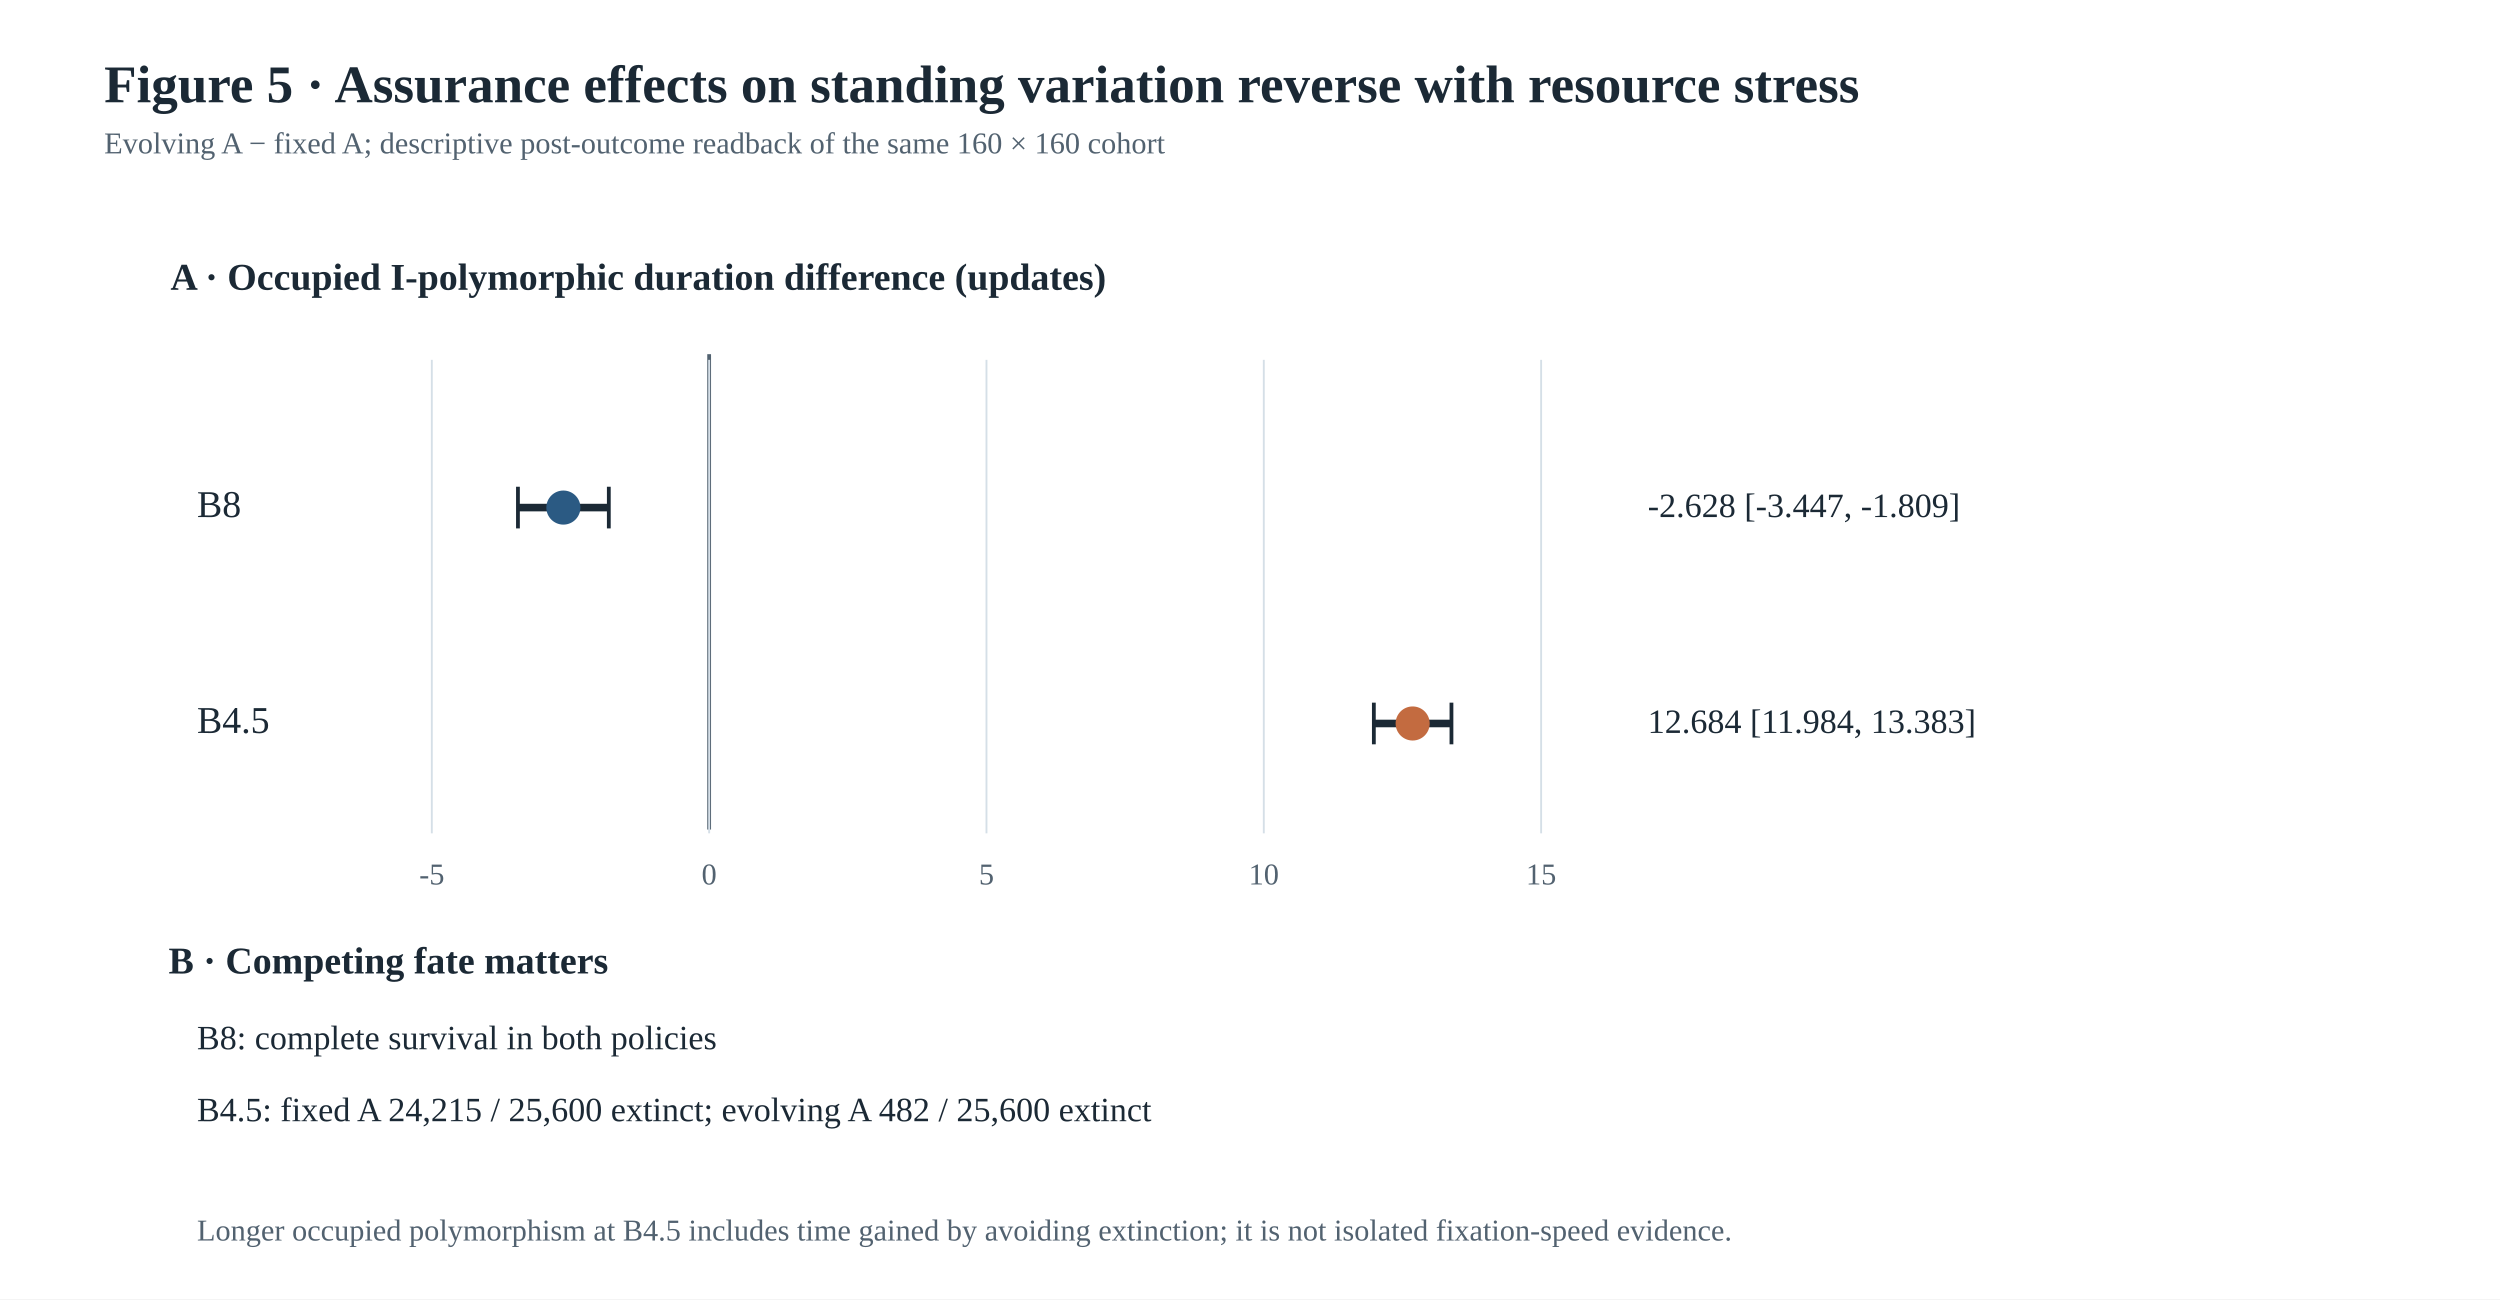
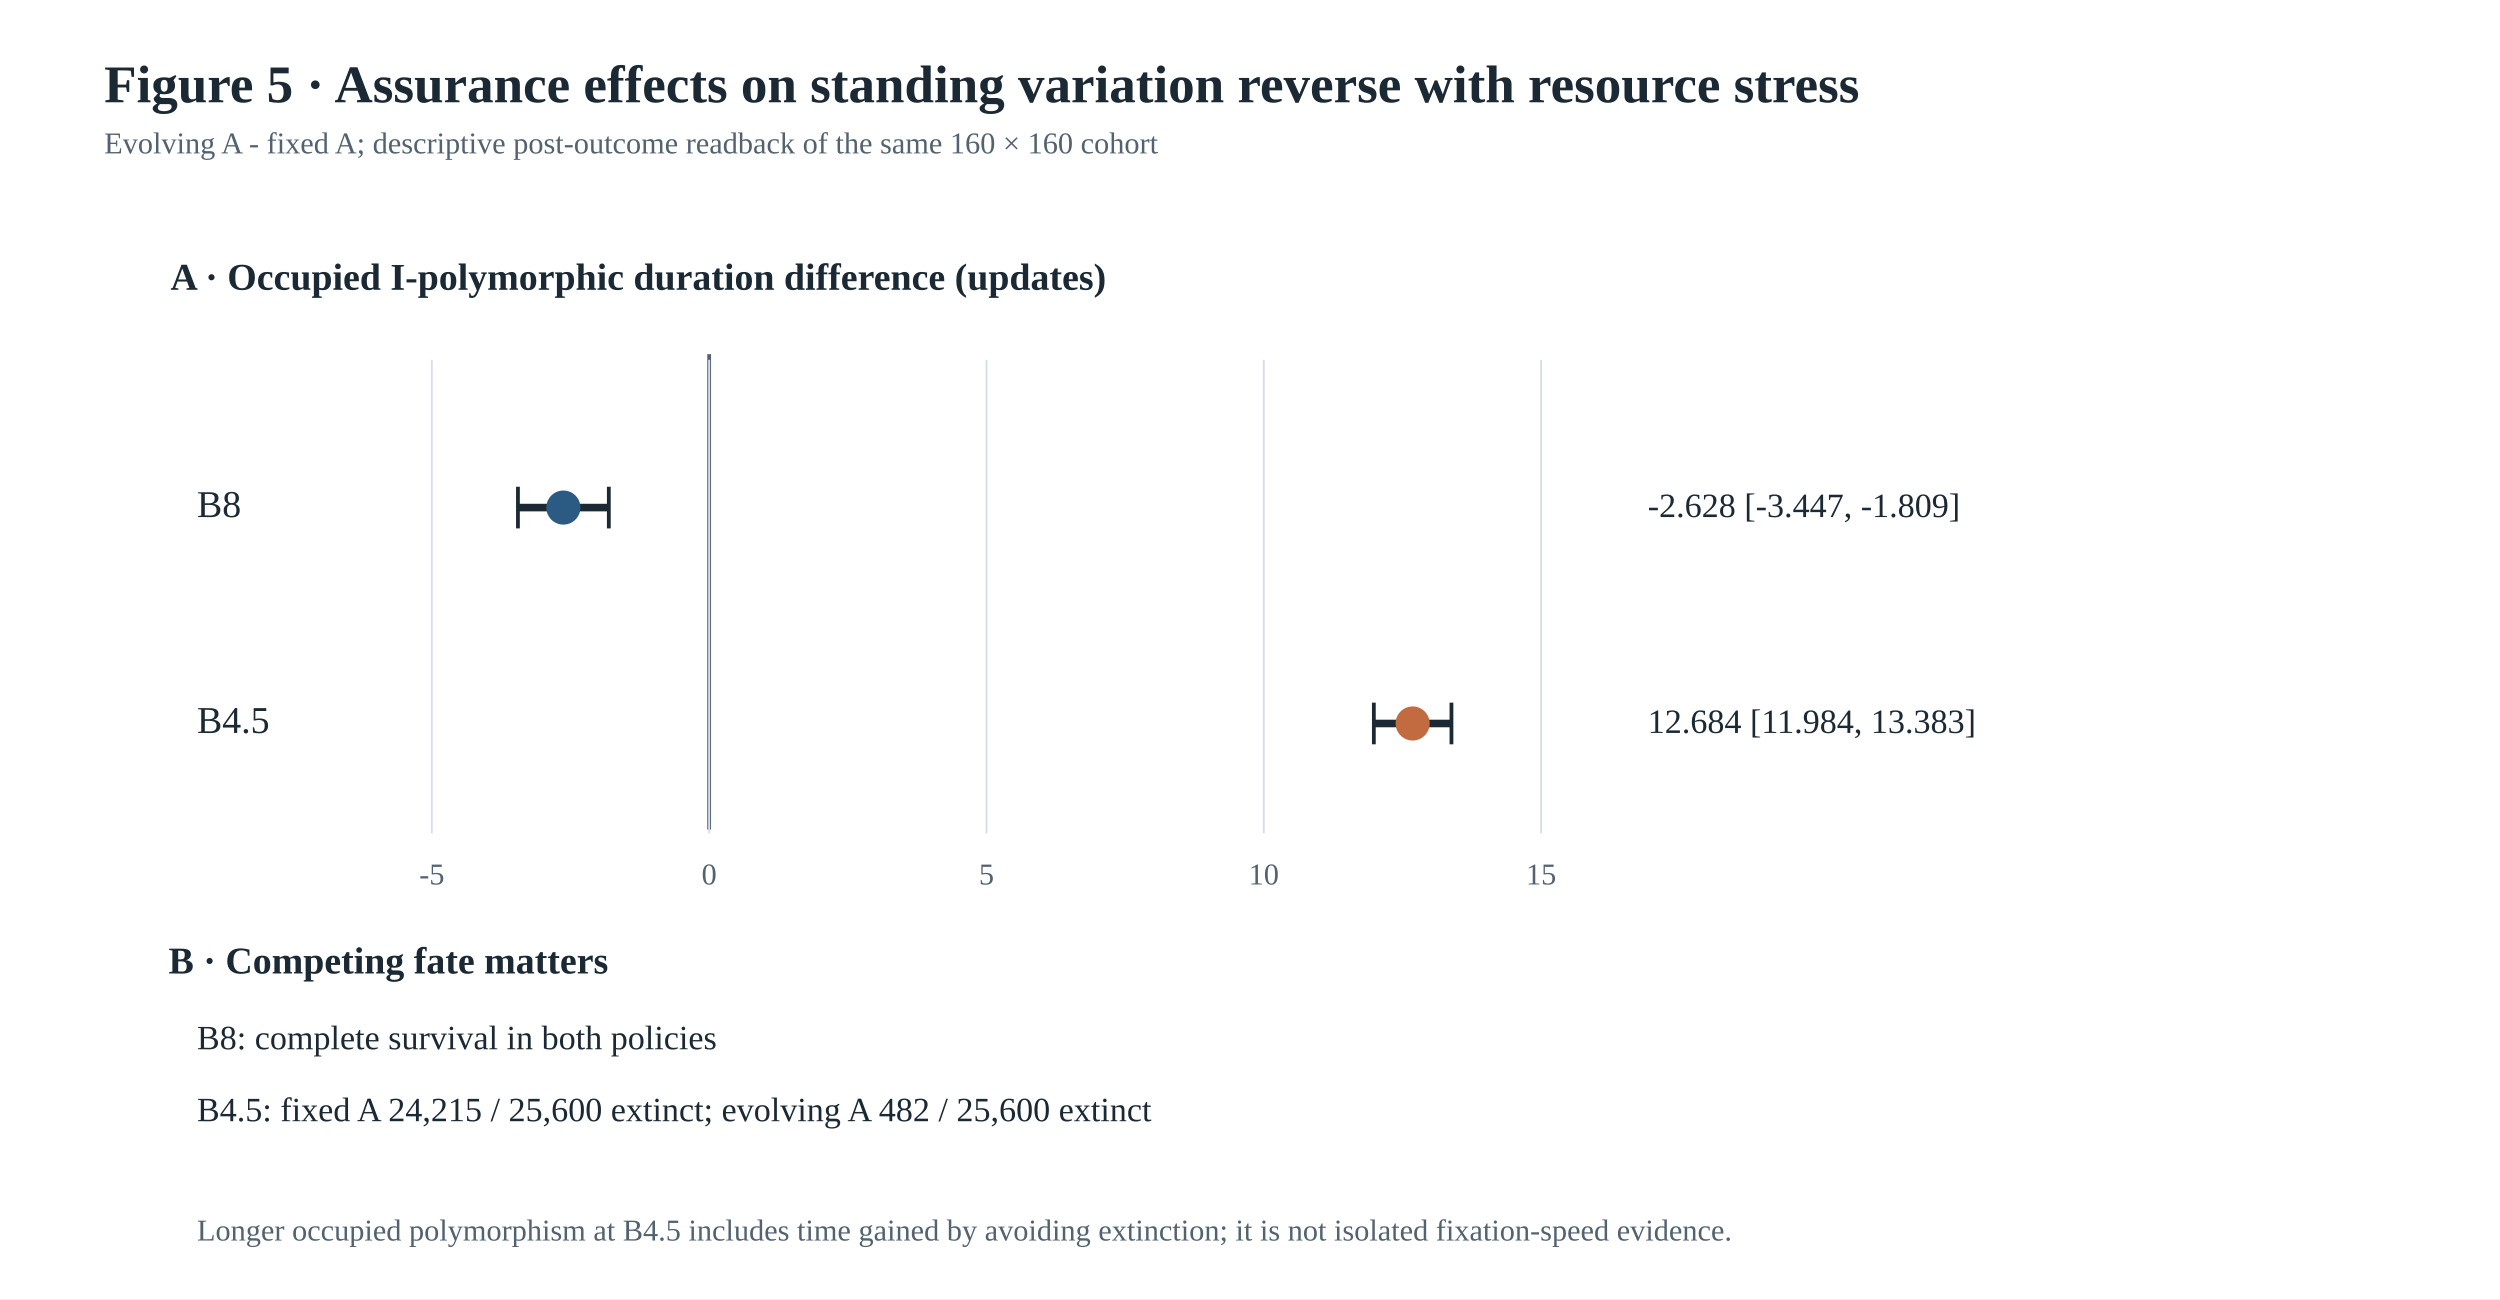
<svg xmlns="http://www.w3.org/2000/svg" width="1320" height="686" viewBox="0 0 1320 686" role="img">
  <rect x="0" y="0" width="1320" height="686" fill="#ffffff" />
  <text x="55" y="54" font-size="28" text-anchor="start" fill="#1b2935" font-weight="bold">Figure 5 · Assurance effects on standing variation reverse with resource stress</text>
-   <text x="55" y="81" font-size="16" text-anchor="start" fill="#526270" font-weight="normal">Evolving A − fixed A; descriptive post-outcome readback of the same 160 × 160 cohort</text>
+   <text x="55" y="81" font-size="16" text-anchor="start" fill="#526270" font-weight="normal">Evolving A - fixed A; descriptive post-outcome readback of the same 160 × 160 cohort</text>
  <text x="90" y="153" font-size="20" text-anchor="start" fill="#1b2935" font-weight="bold">A · Occupied I-polymorphic duration difference (updates)</text>
  <line x1="374.429" y1="187" x2="374.429" y2="438" stroke="#526270" stroke-width="2" />
  <line x1="228" y1="190" x2="228" y2="440" stroke="#d5dfe7" stroke-width="1" />
  <text x="228" y="467" font-size="16" text-anchor="middle" fill="#526270" font-weight="normal">-5</text>
  <line x1="374.429" y1="190" x2="374.429" y2="440" stroke="#d5dfe7" stroke-width="1" />
  <text x="374.429" y="467" font-size="16" text-anchor="middle" fill="#526270" font-weight="normal">0</text>
  <line x1="520.857" y1="190" x2="520.857" y2="440" stroke="#d5dfe7" stroke-width="1" />
  <text x="520.857" y="467" font-size="16" text-anchor="middle" fill="#526270" font-weight="normal">5</text>
  <line x1="667.286" y1="190" x2="667.286" y2="440" stroke="#d5dfe7" stroke-width="1" />
  <text x="667.286" y="467" font-size="16" text-anchor="middle" fill="#526270" font-weight="normal">10</text>
  <line x1="813.714" y1="190" x2="813.714" y2="440" stroke="#d5dfe7" stroke-width="1" />
  <text x="813.714" y="467" font-size="16" text-anchor="middle" fill="#526270" font-weight="normal">15</text>
  <text x="104" y="273" font-size="20" text-anchor="start" fill="#1b2935" font-weight="normal">B8</text>
  <line x1="273.475" y1="268" x2="321.454" y2="268" stroke="#1b2935" stroke-width="4" />
  <line x1="273.475" y1="257" x2="273.475" y2="279" stroke="#1b2935" stroke-width="2" />
  <line x1="321.454" y1="257" x2="321.454" y2="279" stroke="#1b2935" stroke-width="2" />
  <circle cx="297.464" cy="268" r="9" fill="#2b5a83" data-kind="duration" data-budget="B8" data-value="-2.628046875" data-low="-3.4472022140545566" data-high="-1.8088915359454432" />
  <text x="870" y="273" font-size="18" text-anchor="start" fill="#1b2935" font-weight="normal">-2.628  [-3.447, -1.809]</text>
  <text x="104" y="387" font-size="20" text-anchor="start" fill="#1b2935" font-weight="normal">B4.5</text>
  <line x1="725.391" y1="382" x2="766.369" y2="382" stroke="#1b2935" stroke-width="4" />
  <line x1="725.391" y1="371" x2="725.391" y2="393" stroke="#1b2935" stroke-width="2" />
  <line x1="766.369" y1="371" x2="766.369" y2="393" stroke="#1b2935" stroke-width="2" />
  <circle cx="745.88" cy="382" r="9" fill="#c36b40" data-kind="duration" data-budget="B4p5" data-value="12.6837109375" data-low="11.98407899014345" data-high="13.383342884856551" />
  <text x="870" y="387" font-size="18" text-anchor="start" fill="#1b2935" font-weight="normal">12.684  [11.984, 13.383]</text>
  <text x="89" y="514" font-size="20" text-anchor="start" fill="#1b2935" font-weight="bold">B · Competing fate matters</text>
  <text x="104" y="554" font-size="18" text-anchor="start" fill="#1b2935" font-weight="normal">B8: complete survival in both policies</text>
  <text x="104" y="592" font-size="18" text-anchor="start" fill="#1b2935" font-weight="normal">B4.5: fixed A 24,215 / 25,600 extinct; evolving A 482 / 25,600 extinct</text>
  <text x="104" y="655" font-size="16" text-anchor="start" fill="#526270" font-weight="normal">Longer occupied polymorphism at B4.5 includes time gained by avoiding extinction; it is not isolated fixation-speed evidence.</text>
</svg>
